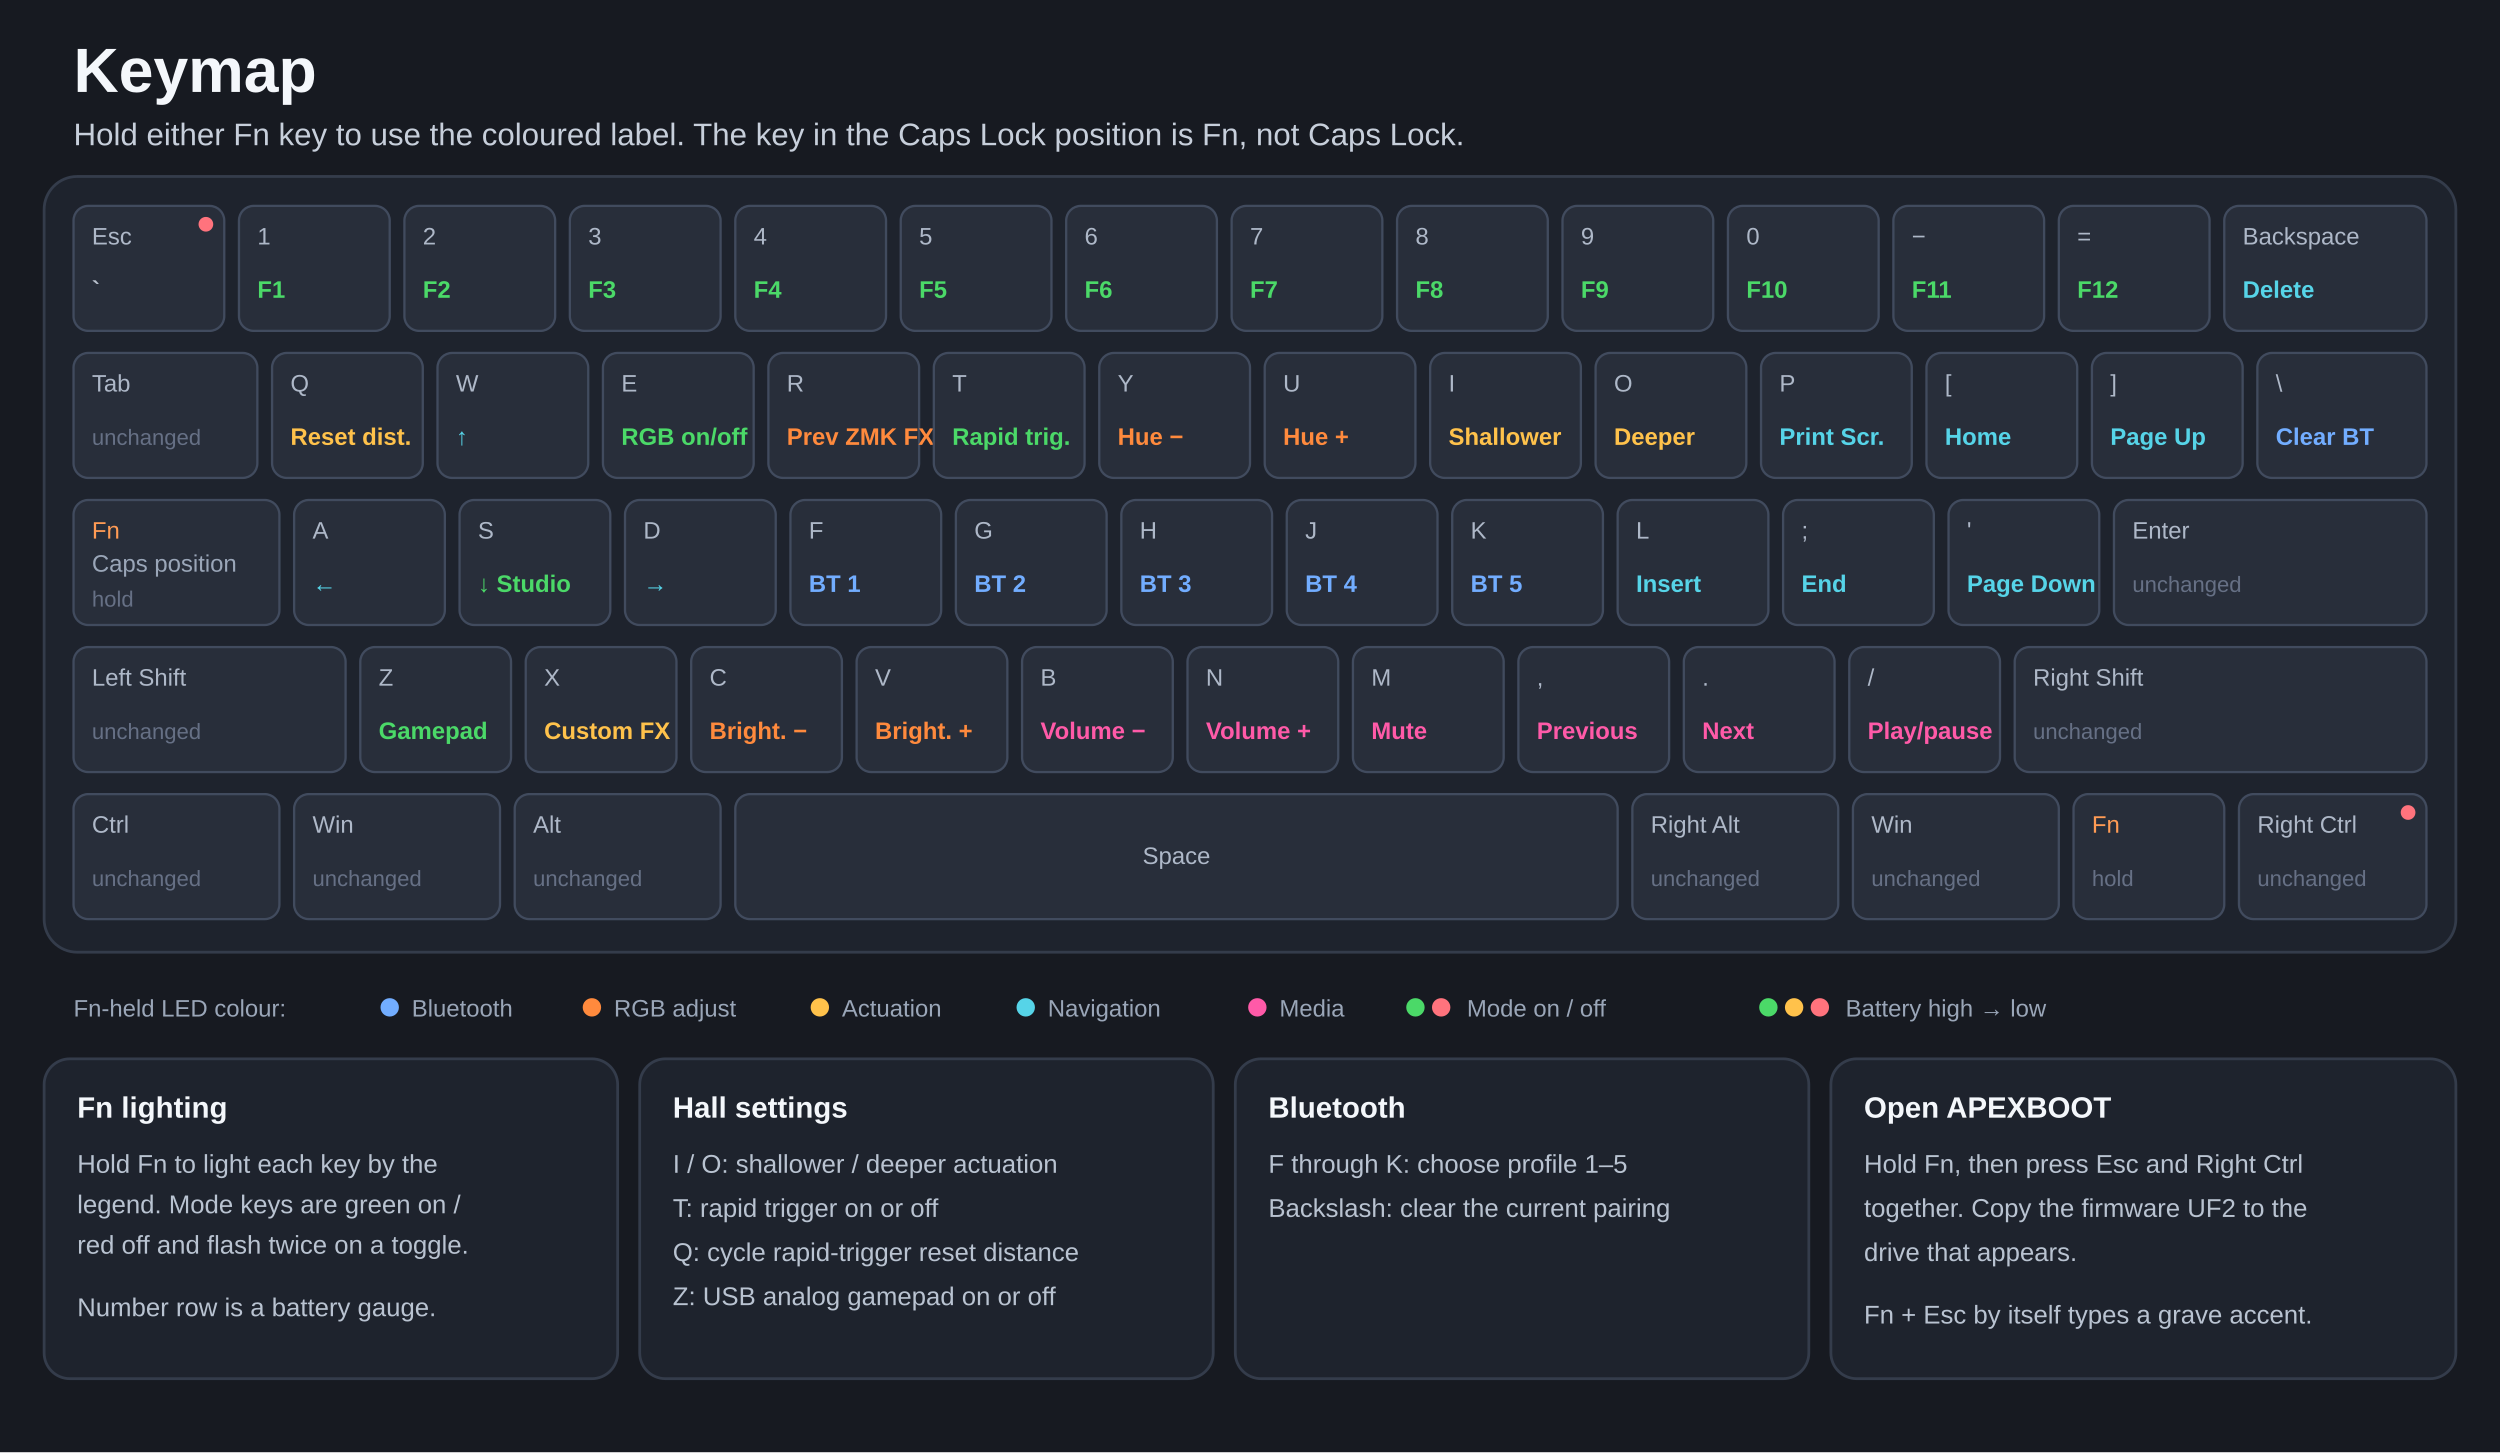
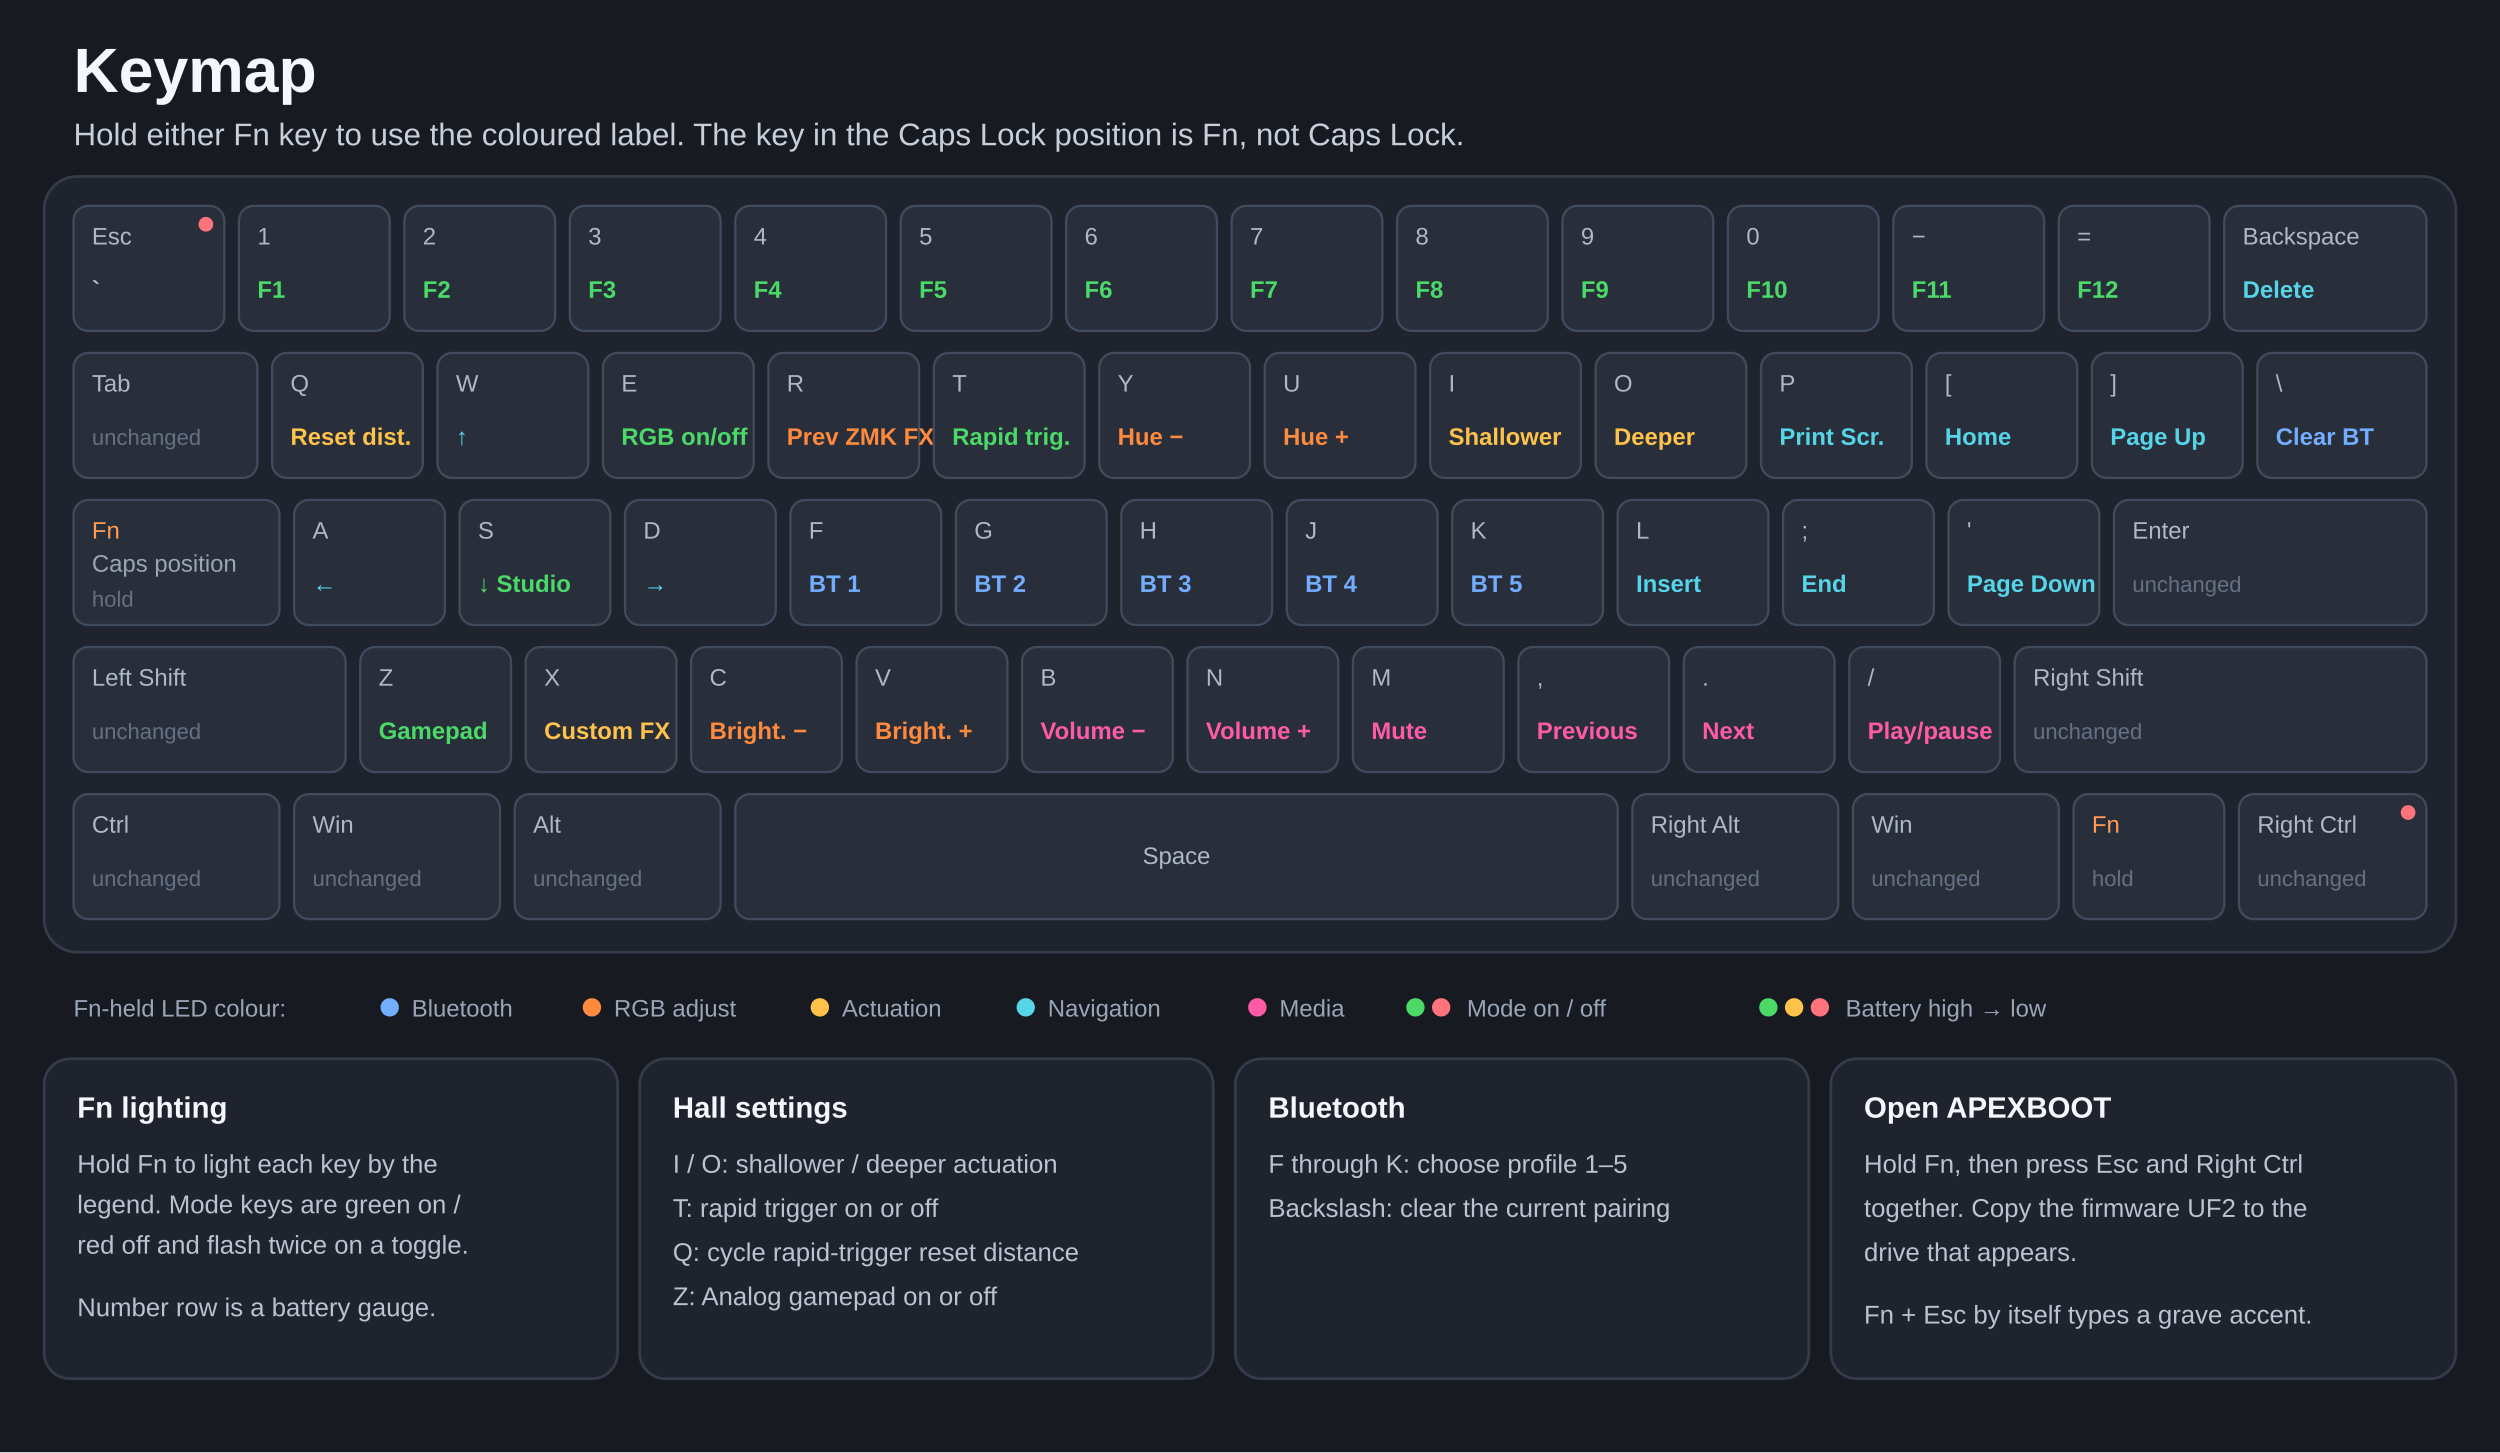
<svg xmlns="http://www.w3.org/2000/svg" width="1360" height="790" viewBox="0 0 1360 790" role="img" aria-labelledby="title desc">
  <style>
    .bg { fill: #171a21; }
    .panel { fill: #1e232d; stroke: #343c4b; stroke-width: 1.5; }
    .key { fill: #282e3a; stroke: #414b5e; stroke-width: 1.25; }
    .base { fill: #aeb8c8; font: 13px "Segoe UI", Arial, sans-serif; }
    .fn { font: 600 13px "Segoe UI", Arial, sans-serif; }
    .muted { fill: #667085; font: 12px "Segoe UI", Arial, sans-serif; }
    .heading { fill: #f4f7fb; font: 700 34px "Segoe UI", Arial, sans-serif; }
    .intro { fill: #c7cfdb; font: 17px "Segoe UI", Arial, sans-serif; }
    .small { fill: #9aa6b8; font: 13px "Segoe UI", Arial, sans-serif; }
    .label { fill: #f4f7fb; font: 700 16px "Segoe UI", Arial, sans-serif; }
    .note { fill: #b9c3d1; font: 14px "Segoe UI", Arial, sans-serif; }
    /* Label colours match the per-key legend the firmware lights while Fn is
       held (src/rgb_overlay_g4b.c). */
    .nav { fill: #56d4e8; }      /* navigation / arrows: cyan */
    .light { fill: #ff8a3d; }    /* RGB hue / effect / brightness: orange */
    .switch { fill: #ffc24b; }   /* actuation: amber */
    .bt { fill: #72adff; }       /* Bluetooth: blue */
    .media { fill: #ff5aa8; }    /* media transport: magenta */
    .toggle { fill: #4bd968; }   /* on/off modes: green on, red off */
    .batt { fill: #4bd968; }     /* battery gauge: green/amber/red by level */
    .dim { fill: #b8c0cc; }      /* dim white (Esc) */
    .system { fill: #ff737d; }
    .fnkey { fill: #ff9b54; }
  </style>
  <rect class="bg" width="1360" height="790" />
  <text class="heading" x="40" y="50">Keymap</text>
  <text class="intro" x="40" y="79">Hold either Fn key to use the coloured label. The key in the Caps Lock position is Fn, not Caps Lock.</text>
  <rect class="panel" x="24" y="96" width="1312" height="422" rx="18" />
  <g transform="translate(40 112)">
    <rect class="key" width="82" height="68" rx="8" />
    <circle class="system" cx="72" cy="10" r="4" />
    <text class="base" x="10" y="21">Esc</text>
    <text class="fn dim" x="10" y="50">`</text>
  </g>
  <g transform="translate(130 112)">
    <rect class="key" width="82" height="68" rx="8" />
    <text class="base" x="10" y="21">1</text>
    <text class="fn batt" x="10" y="50">F1</text>
  </g>
  <g transform="translate(220 112)">
    <rect class="key" width="82" height="68" rx="8" />
    <text class="base" x="10" y="21">2</text>
    <text class="fn batt" x="10" y="50">F2</text>
  </g>
  <g transform="translate(310 112)">
    <rect class="key" width="82" height="68" rx="8" />
    <text class="base" x="10" y="21">3</text>
    <text class="fn batt" x="10" y="50">F3</text>
  </g>
  <g transform="translate(400 112)">
    <rect class="key" width="82" height="68" rx="8" />
    <text class="base" x="10" y="21">4</text>
    <text class="fn batt" x="10" y="50">F4</text>
  </g>
  <g transform="translate(490 112)">
    <rect class="key" width="82" height="68" rx="8" />
    <text class="base" x="10" y="21">5</text>
    <text class="fn batt" x="10" y="50">F5</text>
  </g>
  <g transform="translate(580 112)">
    <rect class="key" width="82" height="68" rx="8" />
    <text class="base" x="10" y="21">6</text>
    <text class="fn batt" x="10" y="50">F6</text>
  </g>
  <g transform="translate(670 112)">
    <rect class="key" width="82" height="68" rx="8" />
    <text class="base" x="10" y="21">7</text>
    <text class="fn batt" x="10" y="50">F7</text>
  </g>
  <g transform="translate(760 112)">
    <rect class="key" width="82" height="68" rx="8" />
    <text class="base" x="10" y="21">8</text>
    <text class="fn batt" x="10" y="50">F8</text>
  </g>
  <g transform="translate(850 112)">
    <rect class="key" width="82" height="68" rx="8" />
    <text class="base" x="10" y="21">9</text>
    <text class="fn batt" x="10" y="50">F9</text>
  </g>
  <g transform="translate(940 112)">
    <rect class="key" width="82" height="68" rx="8" />
    <text class="base" x="10" y="21">0</text>
    <text class="fn batt" x="10" y="50">F10</text>
  </g>
  <g transform="translate(1030 112)">
    <rect class="key" width="82" height="68" rx="8" />
    <text class="base" x="10" y="21">−</text>
    <text class="fn batt" x="10" y="50">F11</text>
  </g>
  <g transform="translate(1120 112)">
    <rect class="key" width="82" height="68" rx="8" />
    <text class="base" x="10" y="21">=</text>
    <text class="fn batt" x="10" y="50">F12</text>
  </g>
  <g transform="translate(1210 112)">
    <rect class="key" width="110" height="68" rx="8" />
    <text class="base" x="10" y="21">Backspace</text>
    <text class="fn nav" x="10" y="50">Delete</text>
  </g>
  <g transform="translate(40 192)">
    <rect class="key" width="100" height="68" rx="8" />
    <text class="base" x="10" y="21">Tab</text>
    <text class="muted" x="10" y="50">unchanged</text>
  </g>
  <g transform="translate(148 192)">
    <rect class="key" width="82" height="68" rx="8" />
    <text class="base" x="10" y="21">Q</text>
    <text class="fn switch" x="10" y="50">Reset dist.</text>
  </g>
  <g transform="translate(238 192)">
    <rect class="key" width="82" height="68" rx="8" />
    <text class="base" x="10" y="21">W</text>
    <text class="fn nav" x="10" y="50">↑</text>
  </g>
  <g transform="translate(328 192)">
    <rect class="key" width="82" height="68" rx="8" />
    <text class="base" x="10" y="21">E</text>
    <text class="fn toggle" x="10" y="50">RGB on/off</text>
  </g>
  <g transform="translate(418 192)">
    <rect class="key" width="82" height="68" rx="8" />
    <text class="base" x="10" y="21">R</text>
    <text class="fn light" x="10" y="50">Prev ZMK FX</text>
  </g>
  <g transform="translate(508 192)">
    <rect class="key" width="82" height="68" rx="8" />
    <text class="base" x="10" y="21">T</text>
    <text class="fn toggle" x="10" y="50">Rapid trig.</text>
  </g>
  <g transform="translate(598 192)">
    <rect class="key" width="82" height="68" rx="8" />
    <text class="base" x="10" y="21">Y</text>
    <text class="fn light" x="10" y="50">Hue −</text>
  </g>
  <g transform="translate(688 192)">
    <rect class="key" width="82" height="68" rx="8" />
    <text class="base" x="10" y="21">U</text>
    <text class="fn light" x="10" y="50">Hue +</text>
  </g>
  <g transform="translate(778 192)">
    <rect class="key" width="82" height="68" rx="8" />
    <text class="base" x="10" y="21">I</text>
    <text class="fn switch" x="10" y="50">Shallower</text>
  </g>
  <g transform="translate(868 192)">
    <rect class="key" width="82" height="68" rx="8" />
    <text class="base" x="10" y="21">O</text>
    <text class="fn switch" x="10" y="50">Deeper</text>
  </g>
  <g transform="translate(958 192)">
    <rect class="key" width="82" height="68" rx="8" />
    <text class="base" x="10" y="21">P</text>
    <text class="fn nav" x="10" y="50">Print Scr.</text>
  </g>
  <g transform="translate(1048 192)">
    <rect class="key" width="82" height="68" rx="8" />
    <text class="base" x="10" y="21">[</text>
    <text class="fn nav" x="10" y="50">Home</text>
  </g>
  <g transform="translate(1138 192)">
    <rect class="key" width="82" height="68" rx="8" />
    <text class="base" x="10" y="21">]</text>
    <text class="fn nav" x="10" y="50">Page Up</text>
  </g>
  <g transform="translate(1228 192)">
    <rect class="key" width="92" height="68" rx="8" />
    <text class="base" x="10" y="21">\</text>
    <text class="fn bt" x="10" y="50">Clear BT</text>
  </g>
  <g transform="translate(40 272)">
    <rect class="key" width="112" height="68" rx="8" />
    <text class="base fnkey" x="10" y="21">Fn</text>
    <text class="small" x="10" y="39">Caps position</text>
    <text class="muted" x="10" y="58">hold</text>
  </g>
  <g transform="translate(160 272)">
    <rect class="key" width="82" height="68" rx="8" />
    <text class="base" x="10" y="21">A</text>
    <text class="fn nav" x="10" y="50">←</text>
  </g>
  <g transform="translate(250 272)">
    <rect class="key" width="82" height="68" rx="8" />
    <text class="base" x="10" y="21">S</text>
    <text class="fn toggle" x="10" y="50">↓ Studio</text>
  </g>
  <g transform="translate(340 272)">
    <rect class="key" width="82" height="68" rx="8" />
    <text class="base" x="10" y="21">D</text>
    <text class="fn nav" x="10" y="50">→</text>
  </g>
  <g transform="translate(430 272)">
    <rect class="key" width="82" height="68" rx="8" />
    <text class="base" x="10" y="21">F</text>
    <text class="fn bt" x="10" y="50">BT 1</text>
  </g>
  <g transform="translate(520 272)">
    <rect class="key" width="82" height="68" rx="8" />
    <text class="base" x="10" y="21">G</text>
    <text class="fn bt" x="10" y="50">BT 2</text>
  </g>
  <g transform="translate(610 272)">
    <rect class="key" width="82" height="68" rx="8" />
    <text class="base" x="10" y="21">H</text>
    <text class="fn bt" x="10" y="50">BT 3</text>
  </g>
  <g transform="translate(700 272)">
    <rect class="key" width="82" height="68" rx="8" />
    <text class="base" x="10" y="21">J</text>
    <text class="fn bt" x="10" y="50">BT 4</text>
  </g>
  <g transform="translate(790 272)">
    <rect class="key" width="82" height="68" rx="8" />
    <text class="base" x="10" y="21">K</text>
    <text class="fn bt" x="10" y="50">BT 5</text>
  </g>
  <g transform="translate(880 272)">
    <rect class="key" width="82" height="68" rx="8" />
    <text class="base" x="10" y="21">L</text>
    <text class="fn nav" x="10" y="50">Insert</text>
  </g>
  <g transform="translate(970 272)">
    <rect class="key" width="82" height="68" rx="8" />
    <text class="base" x="10" y="21">;</text>
    <text class="fn nav" x="10" y="50">End</text>
  </g>
  <g transform="translate(1060 272)">
    <rect class="key" width="82" height="68" rx="8" />
    <text class="base" x="10" y="21">'</text>
    <text class="fn nav" x="10" y="50">Page Down</text>
  </g>
  <g transform="translate(1150 272)">
    <rect class="key" width="170" height="68" rx="8" />
    <text class="base" x="10" y="21">Enter</text>
    <text class="muted" x="10" y="50">unchanged</text>
  </g>
  <g transform="translate(40 352)">
    <rect class="key" width="148" height="68" rx="8" />
    <text class="base" x="10" y="21">Left Shift</text>
    <text class="muted" x="10" y="50">unchanged</text>
  </g>
  <g transform="translate(196 352)">
    <rect class="key" width="82" height="68" rx="8" />
    <text class="base" x="10" y="21">Z</text>
    <text class="fn toggle" x="10" y="50">Gamepad</text>
  </g>
  <g transform="translate(286 352)">
    <rect class="key" width="82" height="68" rx="8" />
    <text class="base" x="10" y="21">X</text>
    <text class="fn switch" x="10" y="50">Custom FX</text>
  </g>
  <g transform="translate(376 352)">
    <rect class="key" width="82" height="68" rx="8" />
    <text class="base" x="10" y="21">C</text>
    <text class="fn light" x="10" y="50">Bright. −</text>
  </g>
  <g transform="translate(466 352)">
    <rect class="key" width="82" height="68" rx="8" />
    <text class="base" x="10" y="21">V</text>
    <text class="fn light" x="10" y="50">Bright. +</text>
  </g>
  <g transform="translate(556 352)">
    <rect class="key" width="82" height="68" rx="8" />
    <text class="base" x="10" y="21">B</text>
    <text class="fn media" x="10" y="50">Volume −</text>
  </g>
  <g transform="translate(646 352)">
    <rect class="key" width="82" height="68" rx="8" />
    <text class="base" x="10" y="21">N</text>
    <text class="fn media" x="10" y="50">Volume +</text>
  </g>
  <g transform="translate(736 352)">
    <rect class="key" width="82" height="68" rx="8" />
    <text class="base" x="10" y="21">M</text>
    <text class="fn media" x="10" y="50">Mute</text>
  </g>
  <g transform="translate(826 352)">
    <rect class="key" width="82" height="68" rx="8" />
    <text class="base" x="10" y="21">,</text>
    <text class="fn media" x="10" y="50">Previous</text>
  </g>
  <g transform="translate(916 352)">
    <rect class="key" width="82" height="68" rx="8" />
    <text class="base" x="10" y="21">.</text>
    <text class="fn media" x="10" y="50">Next</text>
  </g>
  <g transform="translate(1006 352)">
    <rect class="key" width="82" height="68" rx="8" />
    <text class="base" x="10" y="21">/</text>
    <text class="fn media" x="10" y="50">Play/pause</text>
  </g>
  <g transform="translate(1096 352)">
    <rect class="key" width="224" height="68" rx="8" />
    <text class="base" x="10" y="21">Right Shift</text>
    <text class="muted" x="10" y="50">unchanged</text>
  </g>
  <g transform="translate(40 432)">
    <rect class="key" width="112" height="68" rx="8" />
    <text class="base" x="10" y="21">Ctrl</text>
    <text class="muted" x="10" y="50">unchanged</text>
  </g>
  <g transform="translate(160 432)">
    <rect class="key" width="112" height="68" rx="8" />
    <text class="base" x="10" y="21">Win</text>
    <text class="muted" x="10" y="50">unchanged</text>
  </g>
  <g transform="translate(280 432)">
    <rect class="key" width="112" height="68" rx="8" />
    <text class="base" x="10" y="21">Alt</text>
    <text class="muted" x="10" y="50">unchanged</text>
  </g>
  <g transform="translate(400 432)">
    <rect class="key" width="480" height="68" rx="8" />
    <text class="base" x="240" y="38" text-anchor="middle">Space</text>
  </g>
  <g transform="translate(888 432)">
    <rect class="key" width="112" height="68" rx="8" />
    <text class="base" x="10" y="21">Right Alt</text>
    <text class="muted" x="10" y="50">unchanged</text>
  </g>
  <g transform="translate(1008 432)">
    <rect class="key" width="112" height="68" rx="8" />
    <text class="base" x="10" y="21">Win</text>
    <text class="muted" x="10" y="50">unchanged</text>
  </g>
  <g transform="translate(1128 432)">
    <rect class="key" width="82" height="68" rx="8" />
    <text class="base fnkey" x="10" y="21">Fn</text>
    <text class="muted" x="10" y="50">hold</text>
  </g>
  <g transform="translate(1218 432)">
    <rect class="key" width="102" height="68" rx="8" />
    <circle class="system" cx="92" cy="10" r="4" />
    <text class="base" x="10" y="21">Right Ctrl</text>
    <text class="muted" x="10" y="50">unchanged</text>
  </g>
  <text class="small" x="40" y="553">Fn-held LED colour:</text>
  <circle class="bt" cx="212" cy="548" r="5" />
  <text class="small" x="224" y="553">Bluetooth</text>
  <circle class="light" cx="322" cy="548" r="5" />
  <text class="small" x="334" y="553">RGB adjust</text>
  <circle class="switch" cx="446" cy="548" r="5" />
  <text class="small" x="458" y="553">Actuation</text>
  <circle class="nav" cx="558" cy="548" r="5" />
  <text class="small" x="570" y="553">Navigation</text>
  <circle class="media" cx="684" cy="548" r="5" />
  <text class="small" x="696" y="553">Media</text>
  <circle class="toggle" cx="770" cy="548" r="5" />
  <circle class="system" cx="784" cy="548" r="5" />
  <text class="small" x="798" y="553">Mode on / off</text>
  <circle class="batt" cx="962" cy="548" r="5" />
  <circle class="switch" cx="976" cy="548" r="5" />
  <circle class="system" cx="990" cy="548" r="5" />
  <text class="small" x="1004" y="553">Battery high → low</text>
  <g transform="translate(24 576)">
    <rect class="panel" width="312" height="174" rx="14" />
    <text class="label" x="18" y="32">Fn lighting</text>
    <text class="note" x="18" y="62">Hold Fn to light each key by the</text>
    <text class="note" x="18" y="84">legend. Mode keys are green on /</text>
    <text class="note" x="18" y="106">red off and flash twice on a toggle.</text>
    <text class="note" x="18" y="140">Number row is a battery gauge.</text>
  </g>
  <g transform="translate(348 576)">
    <rect class="panel" width="312" height="174" rx="14" />
    <text class="label" x="18" y="32">Hall settings</text>
    <text class="note" x="18" y="62">I / O: shallower / deeper actuation</text>
    <text class="note" x="18" y="86">T: rapid trigger on or off</text>
    <text class="note" x="18" y="110">Q: cycle rapid-trigger reset distance</text>
-     <text class="note" x="18" y="134">Z: USB analog gamepad on or off</text>
+     <text class="note" x="18" y="134">Z: Analog gamepad on or off</text>
  </g>
  <g transform="translate(672 576)">
    <rect class="panel" width="312" height="174" rx="14" />
    <text class="label" x="18" y="32">Bluetooth</text>
    <text class="note" x="18" y="62">F through K: choose profile 1–5</text>
    <text class="note" x="18" y="86">Backslash: clear the current pairing</text>
  </g>
  <g transform="translate(996 576)">
    <rect class="panel" width="340" height="174" rx="14" />
    <text class="label" x="18" y="32">Open APEXBOOT</text>
    <text class="note" x="18" y="62">Hold Fn, then press Esc and Right Ctrl</text>
    <text class="note" x="18" y="86">together. Copy the firmware UF2 to the</text>
    <text class="note" x="18" y="110">drive that appears.</text>
    <text class="note" x="18" y="144">Fn + Esc by itself types a grave accent.</text>
  </g>
</svg>
